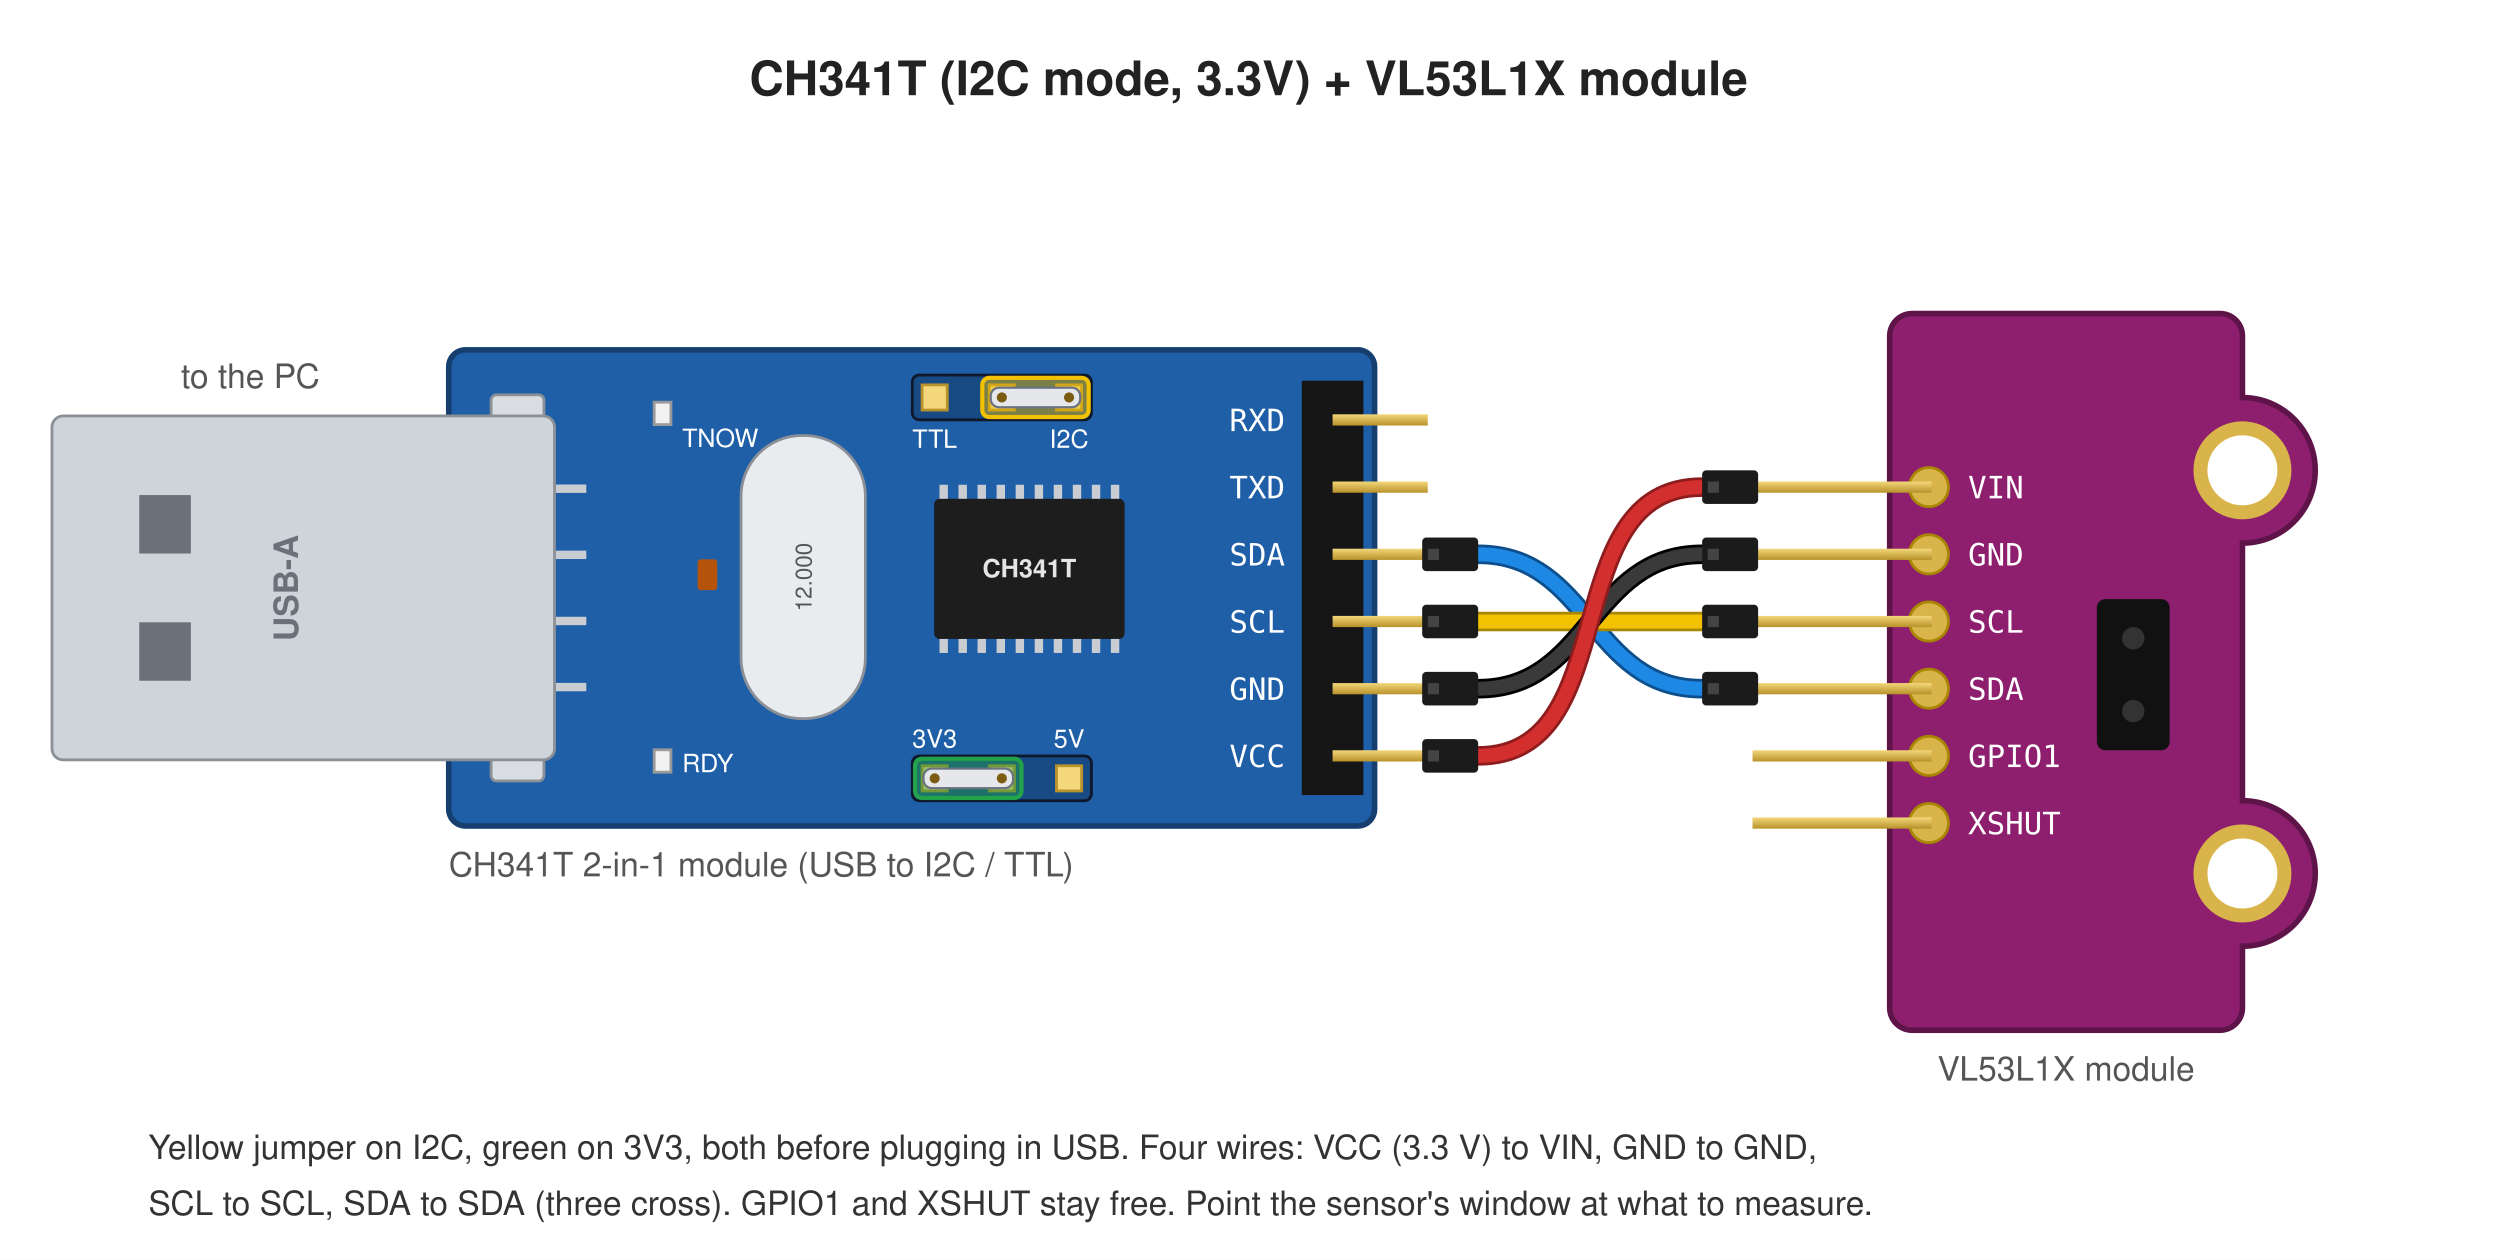
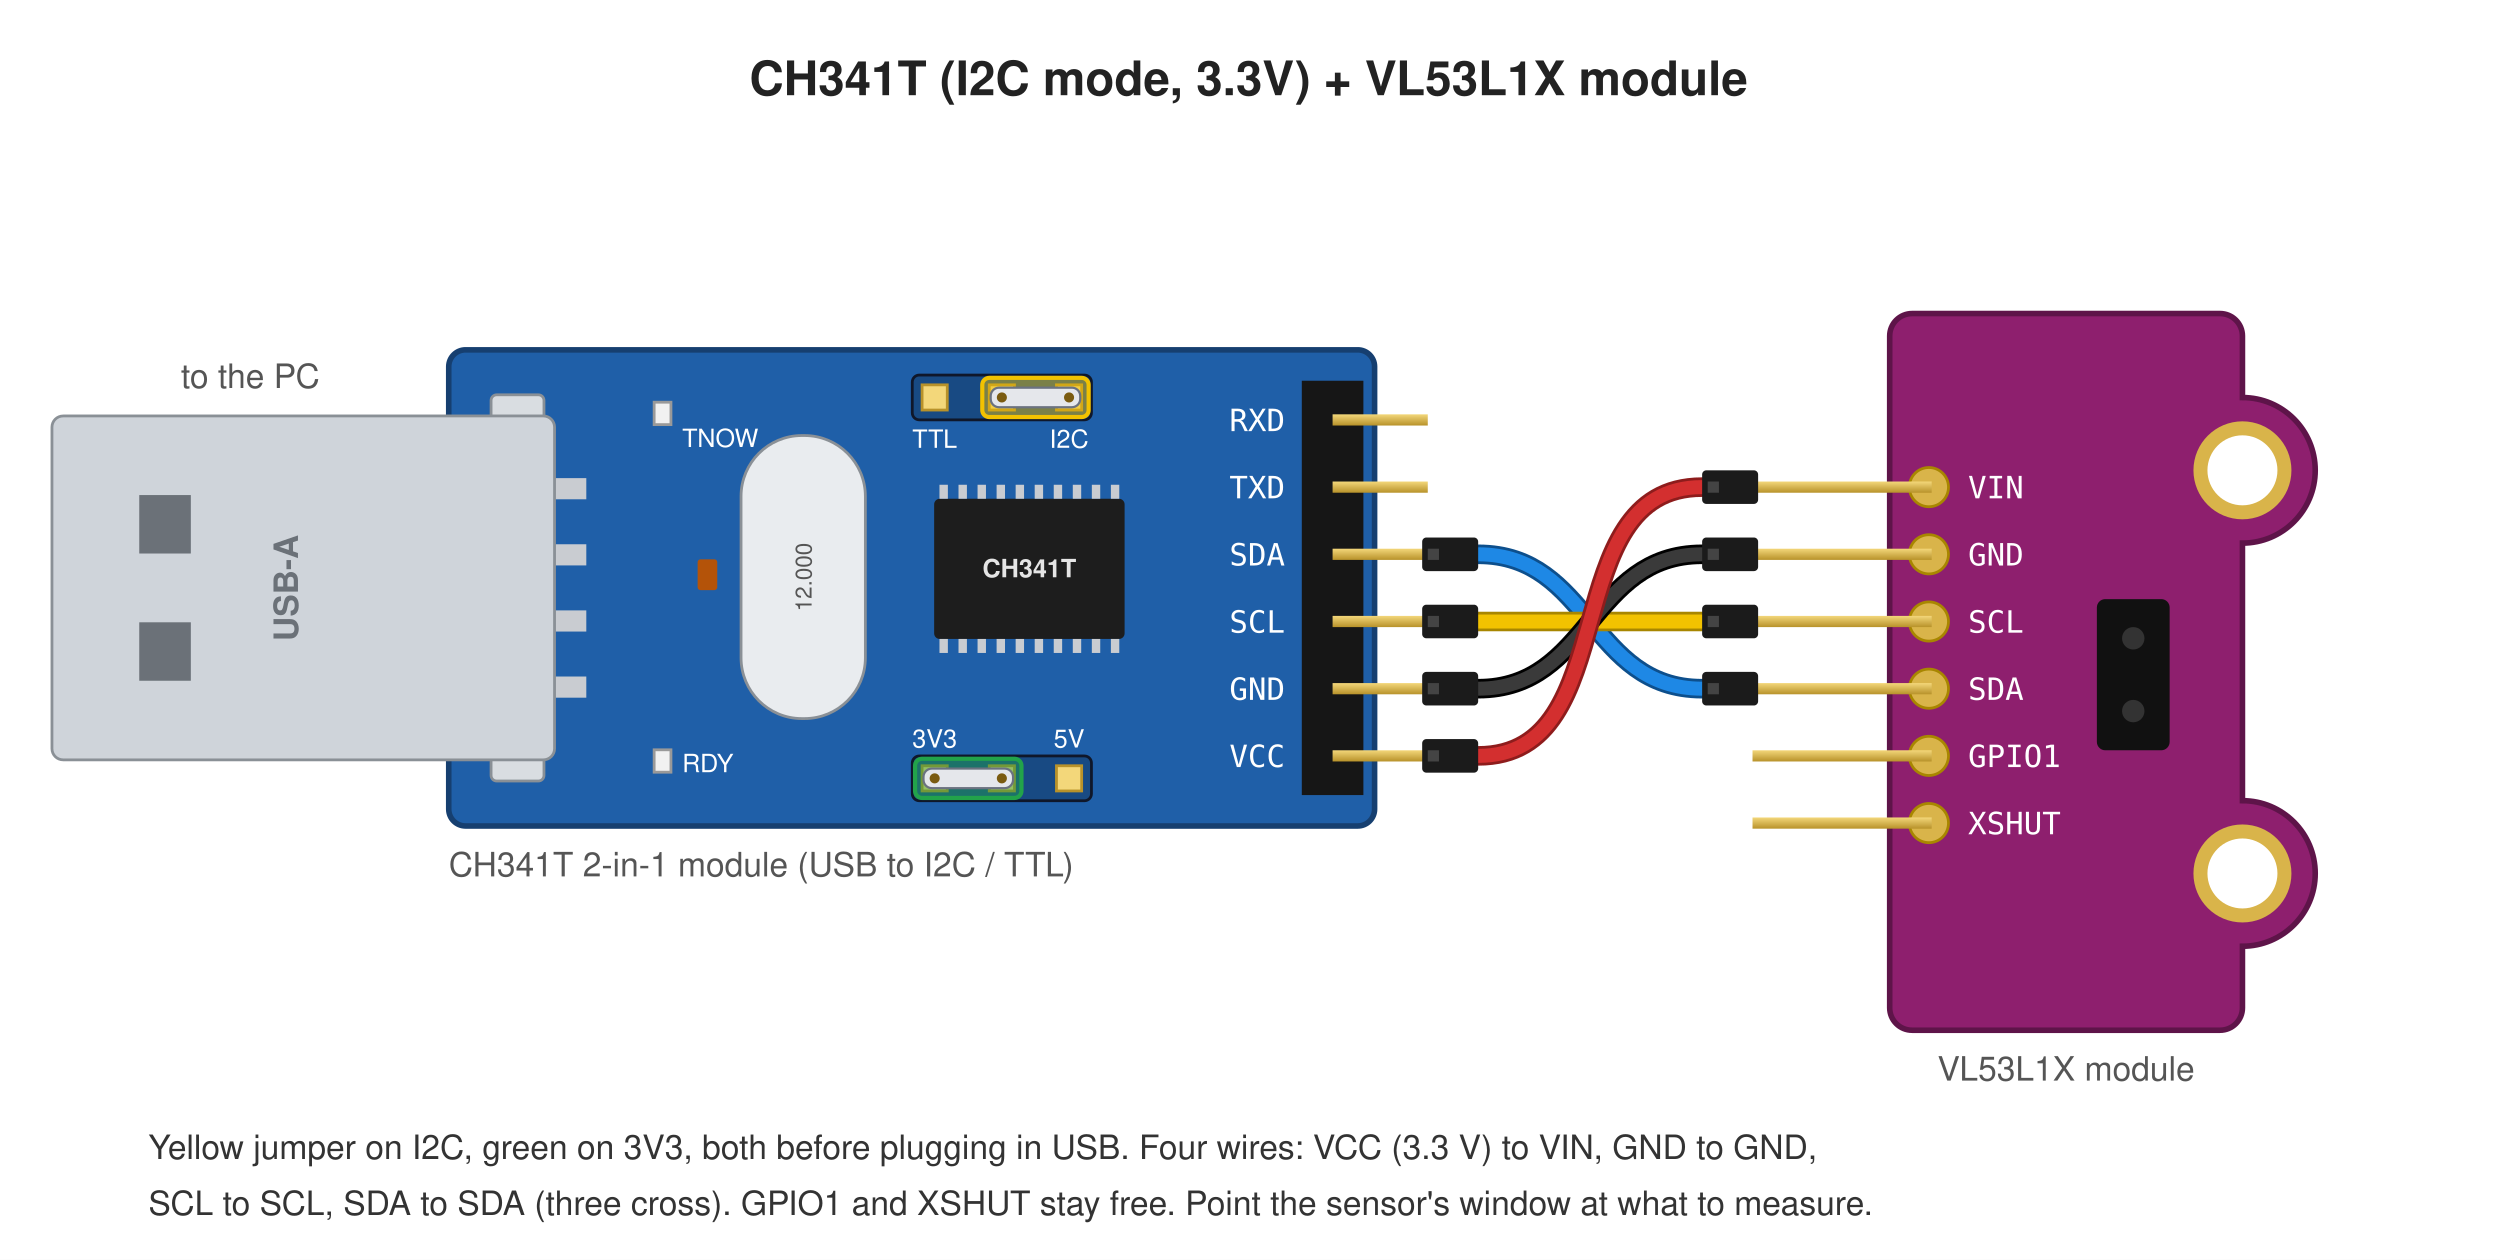
<svg xmlns="http://www.w3.org/2000/svg" viewBox="0 0 893 450" width="893" height="450" font-family="Helvetica, Arial, sans-serif">
  <style>@media (prefers-color-scheme: dark) { .bg { fill-opacity: 0.85 } }</style>
  <defs>
    <linearGradient id="metal" x1="0" y1="0" x2="0" y2="1">
      <stop offset="0" stop-color="#e9ecef" />
      <stop offset="0.5" stop-color="#b8bec5" />
      <stop offset="1" stop-color="#d9dde1" />
    </linearGradient>
    <linearGradient id="pin" x1="0" y1="0" x2="0" y2="1">
      <stop offset="0" stop-color="#f3d77a" />
      <stop offset="1" stop-color="#b8922a" />
    </linearGradient>
    <g id="dupont">
      <rect x="0" y="-6" width="20" height="12" rx="1.5" fill="#1b1b1b" />
      <rect x="2" y="-2" width="4" height="4" fill="#444" />
    </g>
  </defs>
  <rect class="bg" width="893" height="450" fill="#ffffff" />
  <text x="446" y="34" text-anchor="middle" font-size="17" font-weight="bold" fill="#222">CH341T (I2C mode, 3.3V) + VL53L1X module</text>
  <text x="89.425" y="138.583" text-anchor="middle" font-size="12" fill="#555">to the PC</text>
  <rect x="160.291" y="124.961" width="330.709" height="170.079" rx="6" fill="#1f5fa8" stroke="#163f70" stroke-width="2" />
  <rect x="175.409" y="141.024" width="18.898" height="9.449" rx="2" fill="#d9dde1" stroke="#8a9096" />
  <rect x="175.409" y="269.528" width="18.898" height="9.449" rx="2" fill="#d9dde1" stroke="#8a9096" />
-   <rect x="196.087" y="173.067" width="13.339" height="3" fill="#c9ccd1" />
-   <rect x="196.087" y="196.689" width="13.339" height="3" fill="#c9ccd1" />
-   <rect x="196.087" y="220.311" width="13.339" height="3" fill="#c9ccd1" />
-   <rect x="196.087" y="243.933" width="13.339" height="3" fill="#c9ccd1" />
+   <rect x="196.087" y="170.787" width="13.339" height="7.559" fill="#c9ccd1" />
+   <rect x="196.087" y="194.409" width="13.339" height="7.559" fill="#c9ccd1" />
+   <rect x="196.087" y="218.031" width="13.339" height="7.559" fill="#c9ccd1" />
+   <rect x="196.087" y="241.654" width="13.339" height="7.559" fill="#c9ccd1" />
  <rect x="18.559" y="148.583" width="179.528" height="122.835" rx="4" fill="#cfd4da" stroke="#8a9096" />
  <rect x="49.74" y="176.835" width="18.425" height="20.882" fill="#6b7178" />
  <rect x="49.74" y="222.283" width="18.425" height="20.882" fill="#6b7178" />
  <text transform="translate(106.4331 210.0) rotate(-90)" text-anchor="middle" font-size="12" font-weight="bold" fill="#6b7178">USB-A</text>
  <text x="160.291" y="313.039" font-size="12" fill="#555">CH341T 2-in-1 module (USB to I2C / TTL)</text>
  <rect x="465.0" y="136.0" width="22" height="148.0" fill="#161616" />
  <g fill="url(#pin)">
    <rect x="476.0" y="148.0" width="34.0" height="4" />
    <rect x="476.0" y="172.0" width="34.0" height="4" />
    <rect x="476.0" y="196.0" width="34.0" height="4" />
    <rect x="476.0" y="220.0" width="34.0" height="4" />
    <rect x="476.0" y="244.0" width="34.0" height="4" />
    <rect x="476.0" y="268.0" width="34.0" height="4" />
  </g>
  <g font-size="11" fill="#fff" font-family="Menlo, Consolas, monospace" text-anchor="end">
    <text x="459.0" y="154.0">RXD</text>
    <text x="459.0" y="178.0">TXD</text>
    <text x="459.0" y="202.0">SDA</text>
    <text x="459.0" y="226.0">SCL</text>
    <text x="459.0" y="250.0">GND</text>
    <text x="459.0" y="274.0">VCC</text>
  </g>
  <rect x="333.677" y="178.157" width="68.031" height="50.079" rx="2" fill="#1d1d1d" />
  <rect x="335.579" y="173.157" width="3" height="5" fill="#c9ccd1" />
  <rect x="335.579" y="228.236" width="3" height="5" fill="#c9ccd1" />
  <rect x="342.382" y="173.157" width="3" height="5" fill="#c9ccd1" />
  <rect x="342.382" y="228.236" width="3" height="5" fill="#c9ccd1" />
  <rect x="349.185" y="173.157" width="3" height="5" fill="#c9ccd1" />
  <rect x="349.185" y="228.236" width="3" height="5" fill="#c9ccd1" />
  <rect x="355.988" y="173.157" width="3" height="5" fill="#c9ccd1" />
  <rect x="355.988" y="228.236" width="3" height="5" fill="#c9ccd1" />
  <rect x="362.791" y="173.157" width="3" height="5" fill="#c9ccd1" />
  <rect x="362.791" y="228.236" width="3" height="5" fill="#c9ccd1" />
  <rect x="369.594" y="173.157" width="3" height="5" fill="#c9ccd1" />
  <rect x="369.594" y="228.236" width="3" height="5" fill="#c9ccd1" />
  <rect x="376.398" y="173.157" width="3" height="5" fill="#c9ccd1" />
  <rect x="376.398" y="228.236" width="3" height="5" fill="#c9ccd1" />
  <rect x="383.201" y="173.157" width="3" height="5" fill="#c9ccd1" />
  <rect x="383.201" y="228.236" width="3" height="5" fill="#c9ccd1" />
  <rect x="390.004" y="173.157" width="3" height="5" fill="#c9ccd1" />
  <rect x="390.004" y="228.236" width="3" height="5" fill="#c9ccd1" />
  <rect x="396.807" y="173.157" width="3" height="5" fill="#c9ccd1" />
  <rect x="396.807" y="228.236" width="3" height="5" fill="#c9ccd1" />
  <text x="367.693" y="206.197" text-anchor="middle" font-size="9" font-weight="bold" fill="#e5e5e5">CH341T</text>
  <rect x="264.701" y="155.575" width="44.409" height="101.102" rx="21.732" fill="#e9ecef" stroke="#8a9096" />
  <text transform="translate(289.9055 206.126) rotate(-90)" text-anchor="middle" font-size="8" fill="#555">12.000</text>
  <rect x="249.197" y="199.795" width="7" height="11" rx="1" fill="#b45309" />
  <rect x="325.866" y="133.969" width="64" height="16" rx="2.5" fill="#000" fill-opacity="0.22" stroke="#0f172a" stroke-width="1" />
  <rect x="377.366" y="137.469" width="9" height="9" fill="#f3d77a" stroke="#b8922a" />
  <rect x="353.366" y="137.469" width="9" height="9" fill="#f3d77a" stroke="#b8922a" />
  <rect x="329.366" y="137.469" width="9" height="9" fill="#f3d77a" stroke="#b8922a" />
  <rect x="350.866" y="134.969" width="38" height="14" rx="2.5" fill="#f2c200" fill-opacity="0.45" stroke="#f2c200" stroke-width="1.5" />
  <rect x="353.866" y="138.469" width="32" height="7" rx="3" fill="#e5e7eb" stroke="#6b7280" stroke-width="0.8" />
  <circle cx="357.866" cy="141.969" r="1.8" fill="#7a5b10" />
  <circle cx="381.866" cy="141.969" r="1.8" fill="#7a5b10" />
  <rect x="325.866" y="270.031" width="64" height="16" rx="2.5" fill="#000" fill-opacity="0.22" stroke="#0f172a" stroke-width="1" />
  <rect x="377.366" y="273.531" width="9" height="9" fill="#f3d77a" stroke="#b8922a" />
  <rect x="353.366" y="273.531" width="9" height="9" fill="#f3d77a" stroke="#b8922a" />
  <rect x="329.366" y="273.531" width="9" height="9" fill="#f3d77a" stroke="#b8922a" />
  <rect x="326.866" y="271.031" width="38" height="14" rx="2.5" fill="#22a34a" fill-opacity="0.45" stroke="#22a34a" stroke-width="1.5" />
  <rect x="329.866" y="274.531" width="32" height="7" rx="3" fill="#e5e7eb" stroke="#6b7280" stroke-width="0.8" />
  <circle cx="333.866" cy="278.031" r="1.8" fill="#7a5b10" />
  <circle cx="357.866" cy="278.031" r="1.8" fill="#7a5b10" />
  <text x="381.866" y="159.969" text-anchor="middle" font-size="9" fill="#fff">I2C</text>
  <text x="333.866" y="159.969" text-anchor="middle" font-size="9" fill="#fff">TTL</text>
  <text x="381.866" y="267.031" text-anchor="middle" font-size="9" fill="#fff">5V</text>
  <text x="333.866" y="267.031" text-anchor="middle" font-size="9" fill="#fff">3V3</text>
  <rect x="233.661" y="143.669" width="6" height="8" fill="#f1f1f1" stroke="#999" />
  <text x="243.661" y="159.669" font-size="9" fill="#fff">TNOW</text>
  <rect x="233.661" y="267.827" width="6" height="8" fill="#f1f1f1" stroke="#999" />
  <text x="243.661" y="275.827" font-size="9" fill="#fff">RDY</text>
  <g transform="translate(33 0)">
    <path d="M650 112 h 110 a 8 8 0 0 1 8 8 v 22 a 26 26 0 0 1 0 52 v 92 a 26 26 0 0 1 0 52 v 22 a 8 8 0 0 1 -8 8 h -110 a 8 8 0 0 1 -8 -8 v -240 a 8 8 0 0 1 8 -8 z" fill="#8e1f6e" stroke="#5e1449" stroke-width="2" />
    <circle cx="768" cy="168" r="15" fill="#fff" stroke="#d9b44a" stroke-width="5" />
    <circle cx="768" cy="312" r="15" fill="#fff" stroke="#d9b44a" stroke-width="5" />
    <g fill="#d9b44a" stroke="#a88600">
      <circle cx="656" cy="174" r="7" />
      <circle cx="656" cy="198" r="7" />
      <circle cx="656" cy="222" r="7" />
      <circle cx="656" cy="246" r="7" />
      <circle cx="656" cy="270" r="7" />
      <circle cx="656" cy="294" r="7" />
    </g>
    <g fill="url(#pin)">
      <rect x="593" y="172" width="64" height="4" />
      <rect x="593" y="196" width="64" height="4" />
      <rect x="593" y="220" width="64" height="4" />
      <rect x="593" y="244" width="64" height="4" />
      <rect x="593" y="268" width="64" height="4" />
      <rect x="593" y="292" width="64" height="4" />
    </g>
    <g font-size="11" fill="#fff" font-family="Menlo, Consolas, monospace">
      <text x="670" y="178">VIN</text>
      <text x="670" y="202">GND</text>
      <text x="670" y="226">SCL</text>
      <text x="670" y="250">SDA</text>
      <text x="670" y="274">GPIO1</text>
      <text x="670" y="298">XSHUT</text>
    </g>
    <rect x="716" y="214" width="26" height="54" rx="3" fill="#111" />
    <circle cx="729" cy="228" r="4" fill="#333" />
    <circle cx="729" cy="254" r="4" fill="#333" />
    <text x="705" y="386" text-anchor="middle" font-size="12" fill="#555">VL53L1X module</text>
    <g stroke-linecap="round" fill="none">
      <path d="M495 198 C 535 198, 535 246, 575 246" stroke="#0d4f8c" stroke-width="7" />
      <path d="M495 198 C 535 198, 535 246, 575 246" stroke="#1e88e5" stroke-width="5" />
      <path d="M495 222 H 575" stroke="#a88600" stroke-width="7" />
      <path d="M495 222 H 575" stroke="#f2c200" stroke-width="5" />
      <path d="M495 246 C 535 246, 535 198, 575 198" stroke="#000" stroke-width="7" />
      <path d="M495 246 C 535 246, 535 198, 575 198" stroke="#3a3a3a" stroke-width="5" />
      <path d="M495 270 C 548 270, 522 174, 575 174" stroke="#8e1c1c" stroke-width="7" />
      <path d="M495 270 C 548 270, 522 174, 575 174" stroke="#d32f2f" stroke-width="5" />
    </g>
    <use href="#dupont" x="475" y="198" />
    <use href="#dupont" x="475" y="222" />
    <use href="#dupont" x="475" y="246" />
    <use href="#dupont" x="475" y="270" />
    <use href="#dupont" x="575" y="174" />
    <use href="#dupont" x="575" y="198" />
    <use href="#dupont" x="575" y="222" />
    <use href="#dupont" x="575" y="246" />
    <g font-size="12" fill="#333">
      <text x="20" y="414">Yellow jumper on I2C, green on 3V3, both before plugging in USB. Four wires: VCC (3.3 V) to VIN, GND to GND,</text>
      <text x="20" y="434">SCL to SCL, SDA to SDA (three cross). GPIO1 and XSHUT stay free. Point the sensor's window at what to measure.</text>
    </g>
  </g>
</svg>
